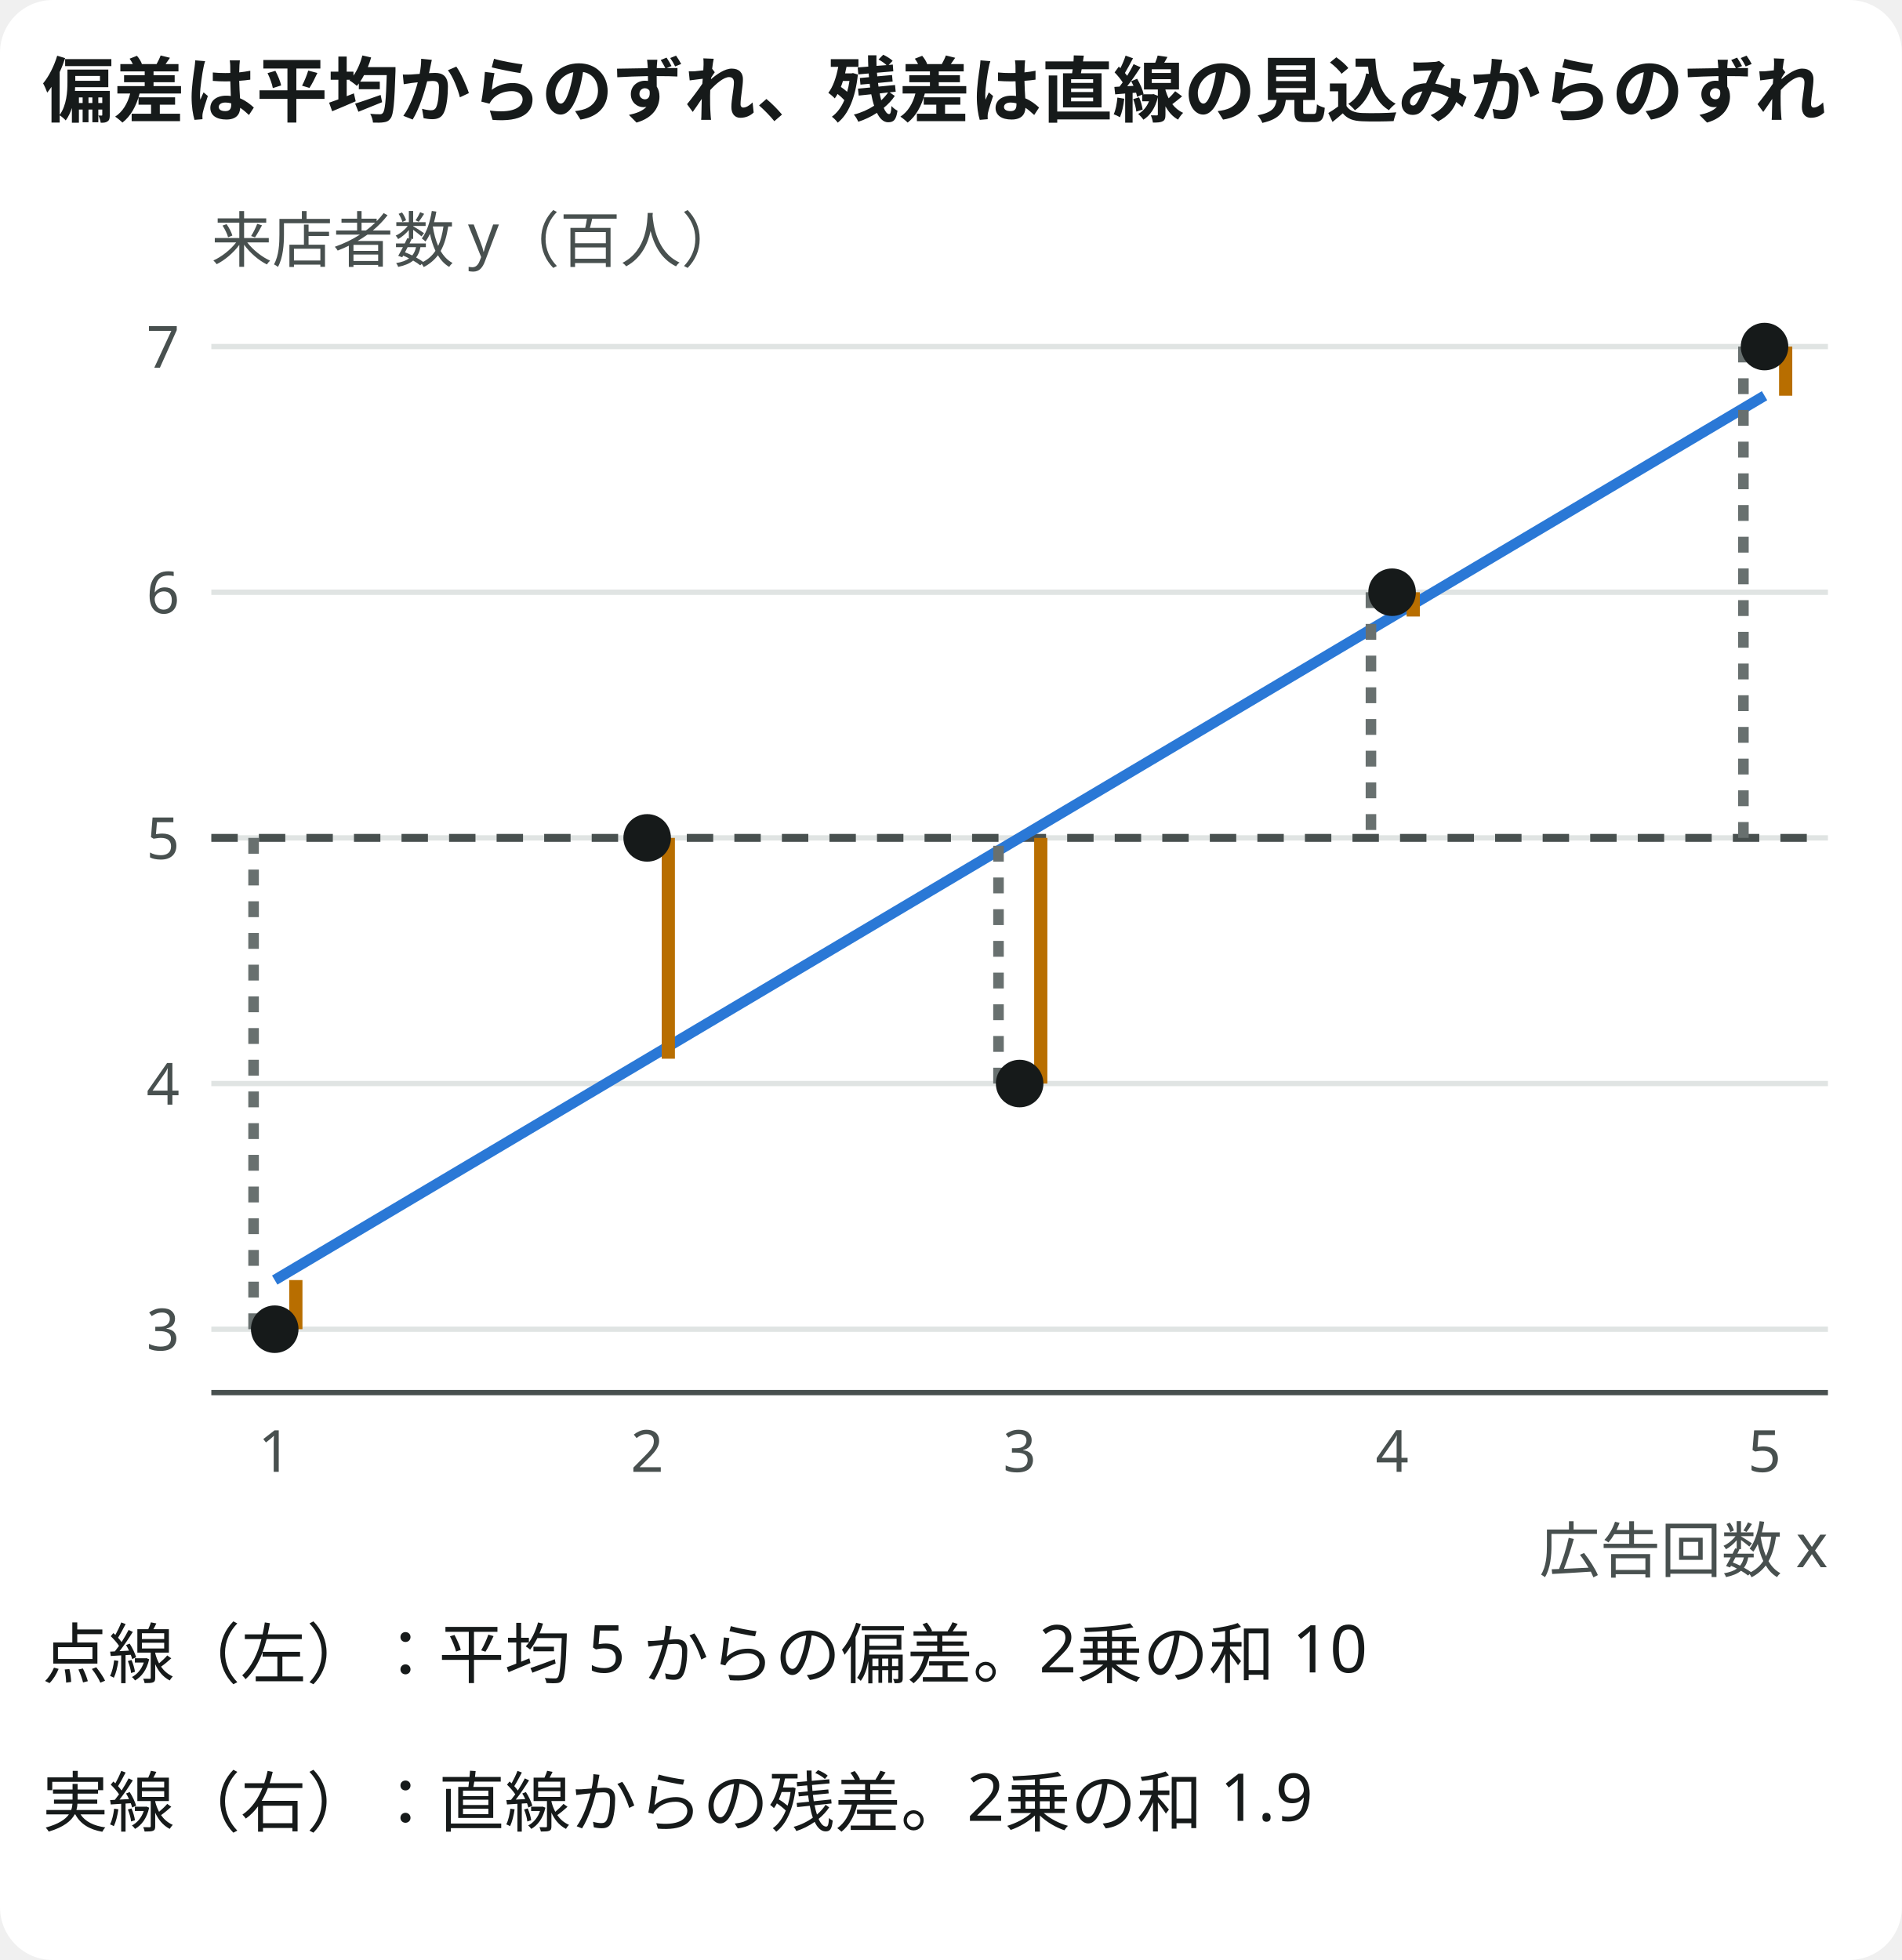
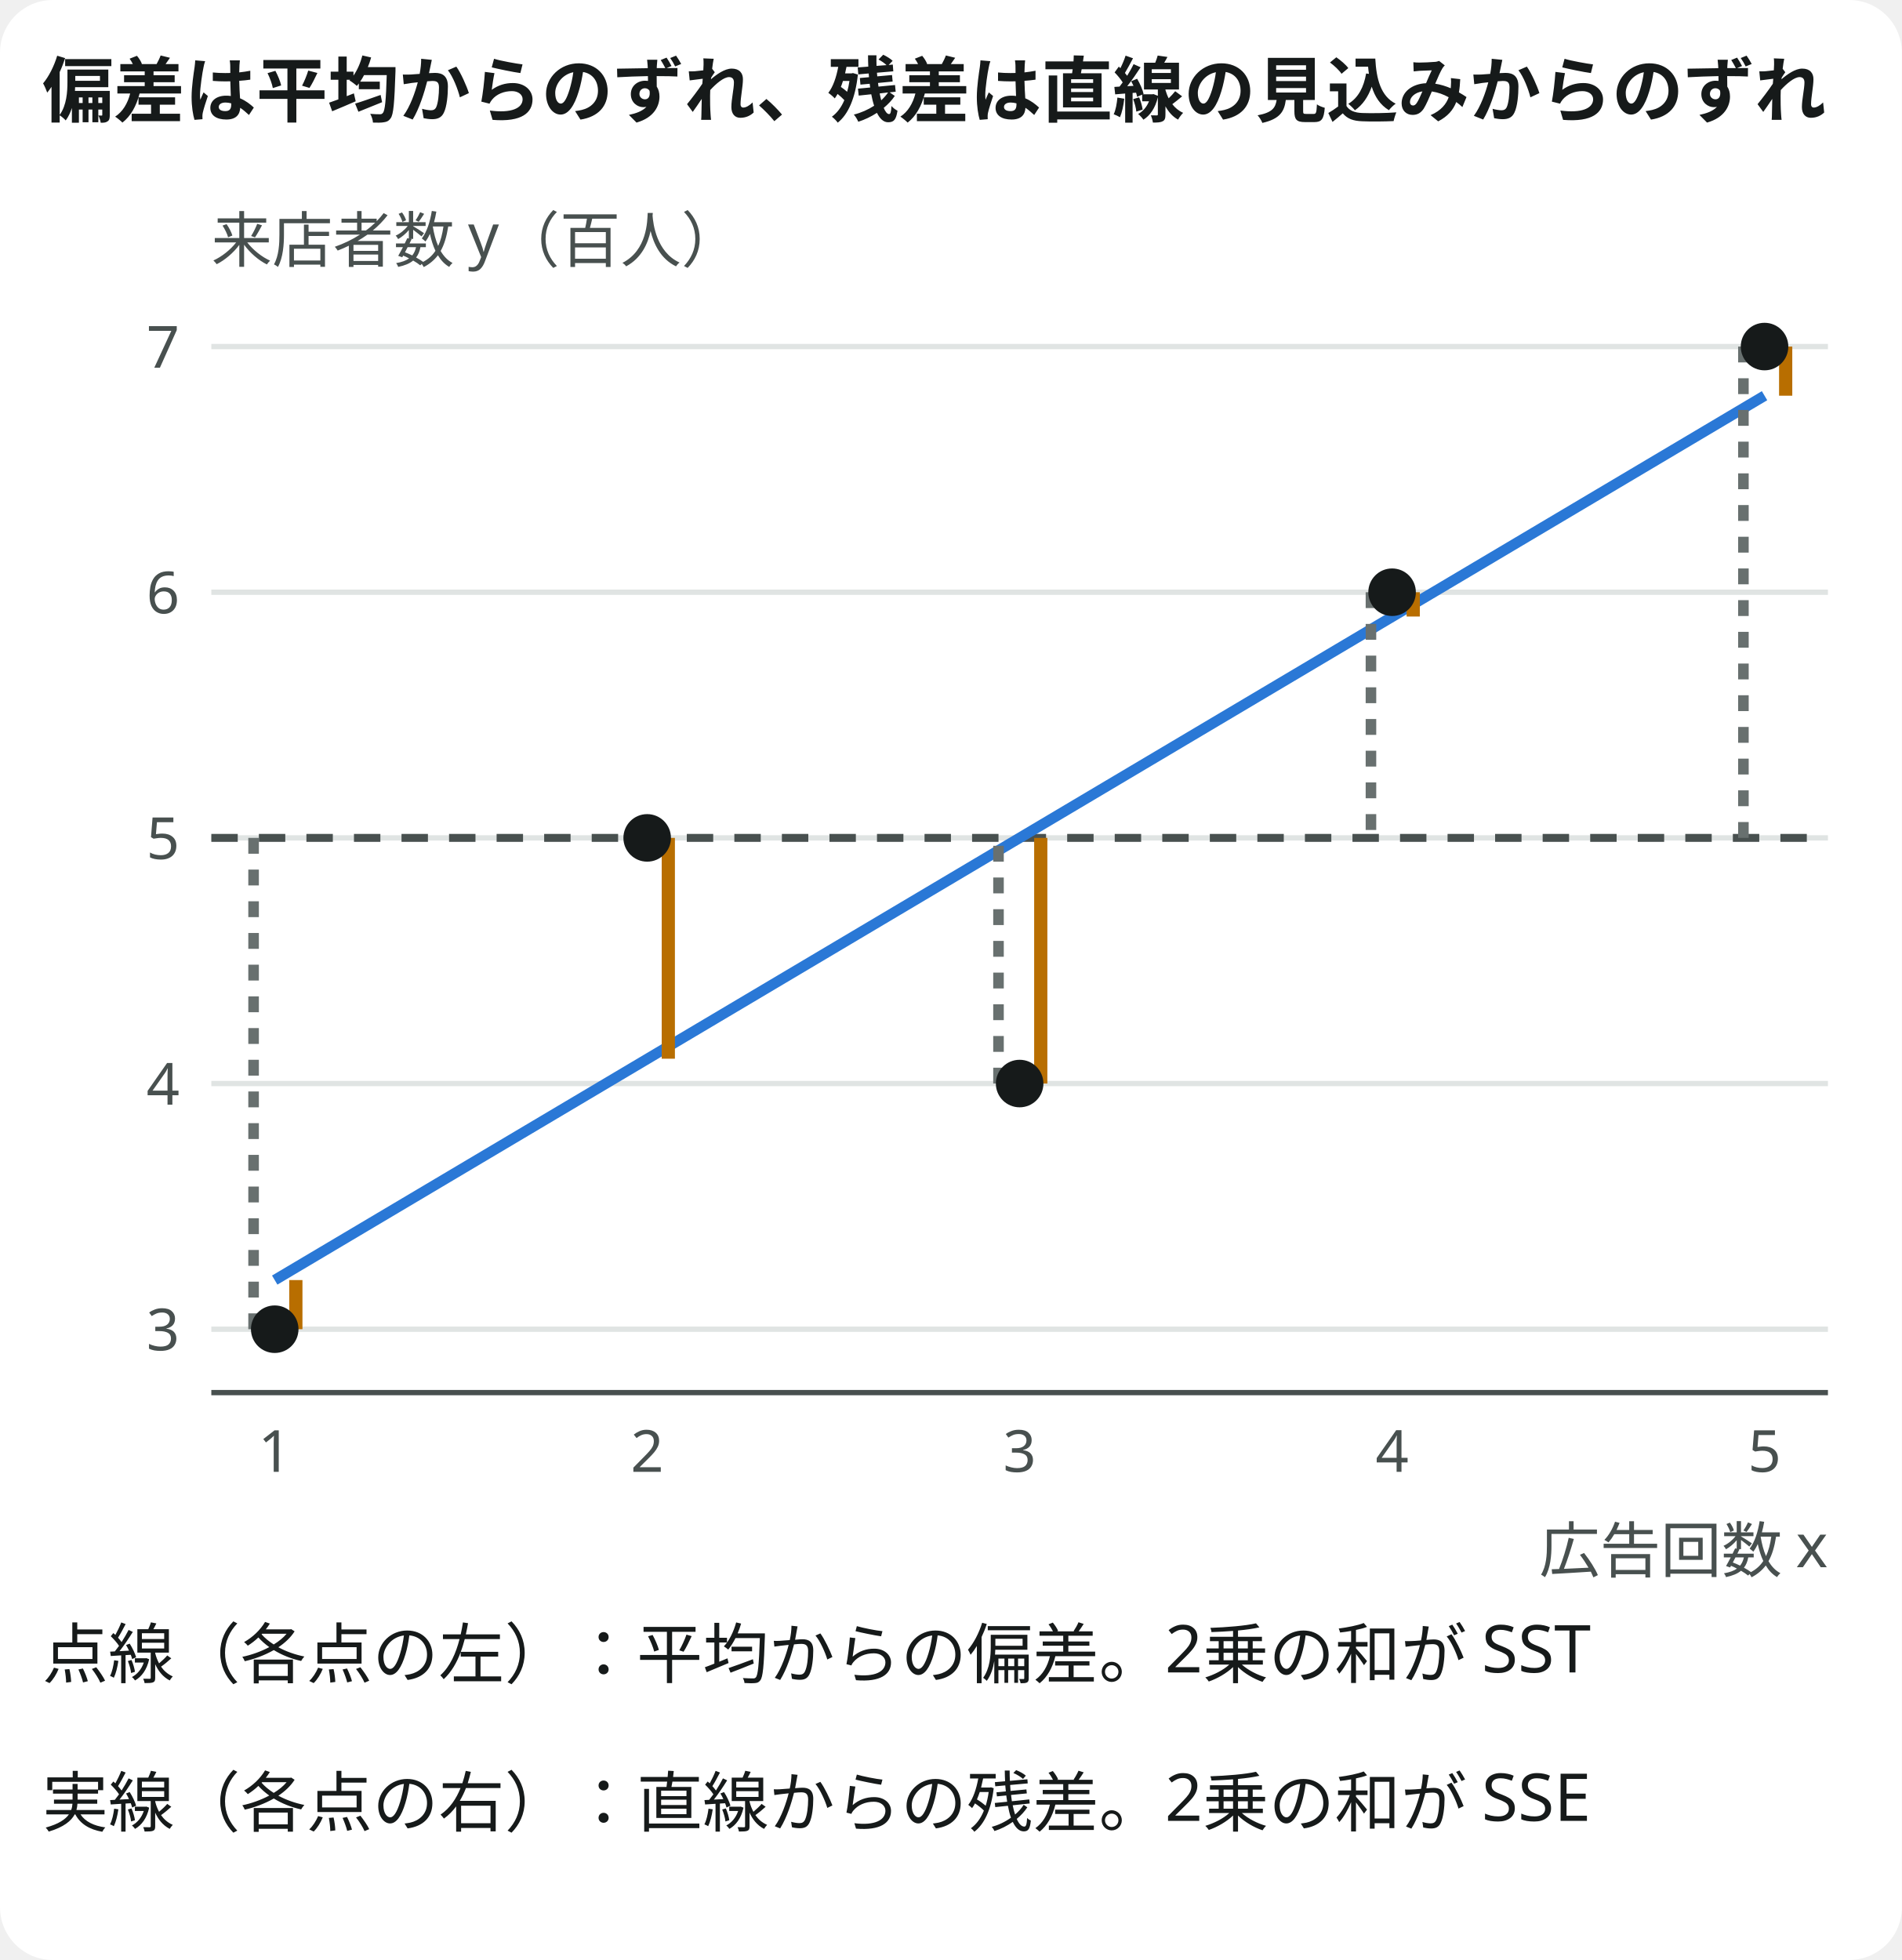
<svg xmlns="http://www.w3.org/2000/svg" viewBox="0 0 360 371" width="360" height="371" font-family="sans-serif">
  <rect width="360" height="371" rx="10" fill="#ffffff" />
  <text x="8" y="22" font-size="13.5" fill="#161a1a" text-anchor="start" font-weight="bold">偏差は平均からのずれ、残差は直線の見込みからのずれ</text>
  <line x1="40" y1="251.6" x2="346" y2="251.6" stroke="#e0e4e3" stroke-width="1" />
  <text x="34" y="255.6" font-size="11" fill="#48504f" text-anchor="end">3</text>
  <line x1="40" y1="205.1" x2="346" y2="205.1" stroke="#e0e4e3" stroke-width="1" />
  <text x="34" y="209.1" font-size="11" fill="#48504f" text-anchor="end">4</text>
  <line x1="40" y1="158.6" x2="346" y2="158.6" stroke="#e0e4e3" stroke-width="1" />
  <text x="34" y="162.6" font-size="11" fill="#48504f" text-anchor="end">5</text>
  <line x1="40" y1="112.1" x2="346" y2="112.1" stroke="#e0e4e3" stroke-width="1" />
  <text x="34" y="116.1" font-size="11" fill="#48504f" text-anchor="end">6</text>
  <line x1="40" y1="65.6" x2="346" y2="65.6" stroke="#e0e4e3" stroke-width="1" />
  <text x="34" y="69.6" font-size="11" fill="#48504f" text-anchor="end">7</text>
  <text x="52" y="278.6" font-size="11" fill="#48504f" text-anchor="middle">1</text>
  <text x="122.5" y="278.6" font-size="11" fill="#48504f" text-anchor="middle">2</text>
  <text x="193" y="278.6" font-size="11" fill="#48504f" text-anchor="middle">3</text>
  <text x="263.5" y="278.6" font-size="11" fill="#48504f" text-anchor="middle">4</text>
  <text x="334" y="278.6" font-size="11" fill="#48504f" text-anchor="middle">5</text>
  <line x1="40" y1="263.6" x2="346" y2="263.6" stroke="#48504f" stroke-width="1" />
  <line x1="40" y1="158.6" x2="346" y2="158.6" stroke="#48504f" stroke-width="1.5" stroke-dasharray="5 4" />
  <line x1="52" y1="242.3" x2="334" y2="74.9" stroke="#2a78d6" stroke-width="2" />
  <line x1="48" y1="251.6" x2="48" y2="158.6" stroke="#68706f" stroke-width="2" stroke-dasharray="3 3" />
  <line x1="56" y1="251.6" x2="56" y2="242.3" stroke="#b86e00" stroke-width="2.5" />
  <line x1="118.5" y1="158.6" x2="118.5" y2="158.6" stroke="#68706f" stroke-width="2" stroke-dasharray="3 3" />
  <line x1="126.5" y1="158.6" x2="126.5" y2="200.4" stroke="#b86e00" stroke-width="2.5" />
  <line x1="189" y1="205.1" x2="189" y2="158.6" stroke="#68706f" stroke-width="2" stroke-dasharray="3 3" />
  <line x1="197" y1="205.1" x2="197" y2="158.6" stroke="#b86e00" stroke-width="2.5" />
  <line x1="259.5" y1="112.1" x2="259.5" y2="158.6" stroke="#68706f" stroke-width="2" stroke-dasharray="3 3" />
  <line x1="267.5" y1="112.1" x2="267.5" y2="116.7" stroke="#b86e00" stroke-width="2.5" />
  <line x1="330" y1="65.6" x2="330" y2="158.6" stroke="#68706f" stroke-width="2" stroke-dasharray="3 3" />
  <line x1="338" y1="65.6" x2="338" y2="74.9" stroke="#b86e00" stroke-width="2.5" />
  <circle cx="52" cy="251.6" r="4.5" fill="#161a1a" />
  <circle cx="122.5" cy="158.6" r="4.5" fill="#161a1a" />
  <circle cx="193" cy="205.1" r="4.5" fill="#161a1a" />
  <circle cx="263.5" cy="112.1" r="4.5" fill="#161a1a" />
  <circle cx="334" cy="65.6" r="4.5" fill="#161a1a" />
  <text x="346" y="297.6" font-size="11.5" fill="#48504f" text-anchor="end">広告回数 x</text>
  <text x="40" y="49.6" font-size="11.5" fill="#48504f" text-anchor="start">来店者数 y（百人）</text>
-   <text x="8" y="317.6" font-size="12.5" fill="#161a1a" text-anchor="start">点線（左）：平均 5 からの偏差。2乗の和 10</text>
-   <text x="8" y="345.7" font-size="12.5" fill="#161a1a" text-anchor="start">実線（右）：直線からの残差。2乗の和 1.9</text>
+   <text x="8" y="317.6" font-size="12.5" fill="#161a1a" text-anchor="start">点線（各点の左）：平均からの偏差。2乗の和が SST</text>
+   <text x="8" y="345.7" font-size="12.5" fill="#161a1a" text-anchor="start">実線（各点の右）：直線からの残差。2乗の和が SSE</text>
</svg>
